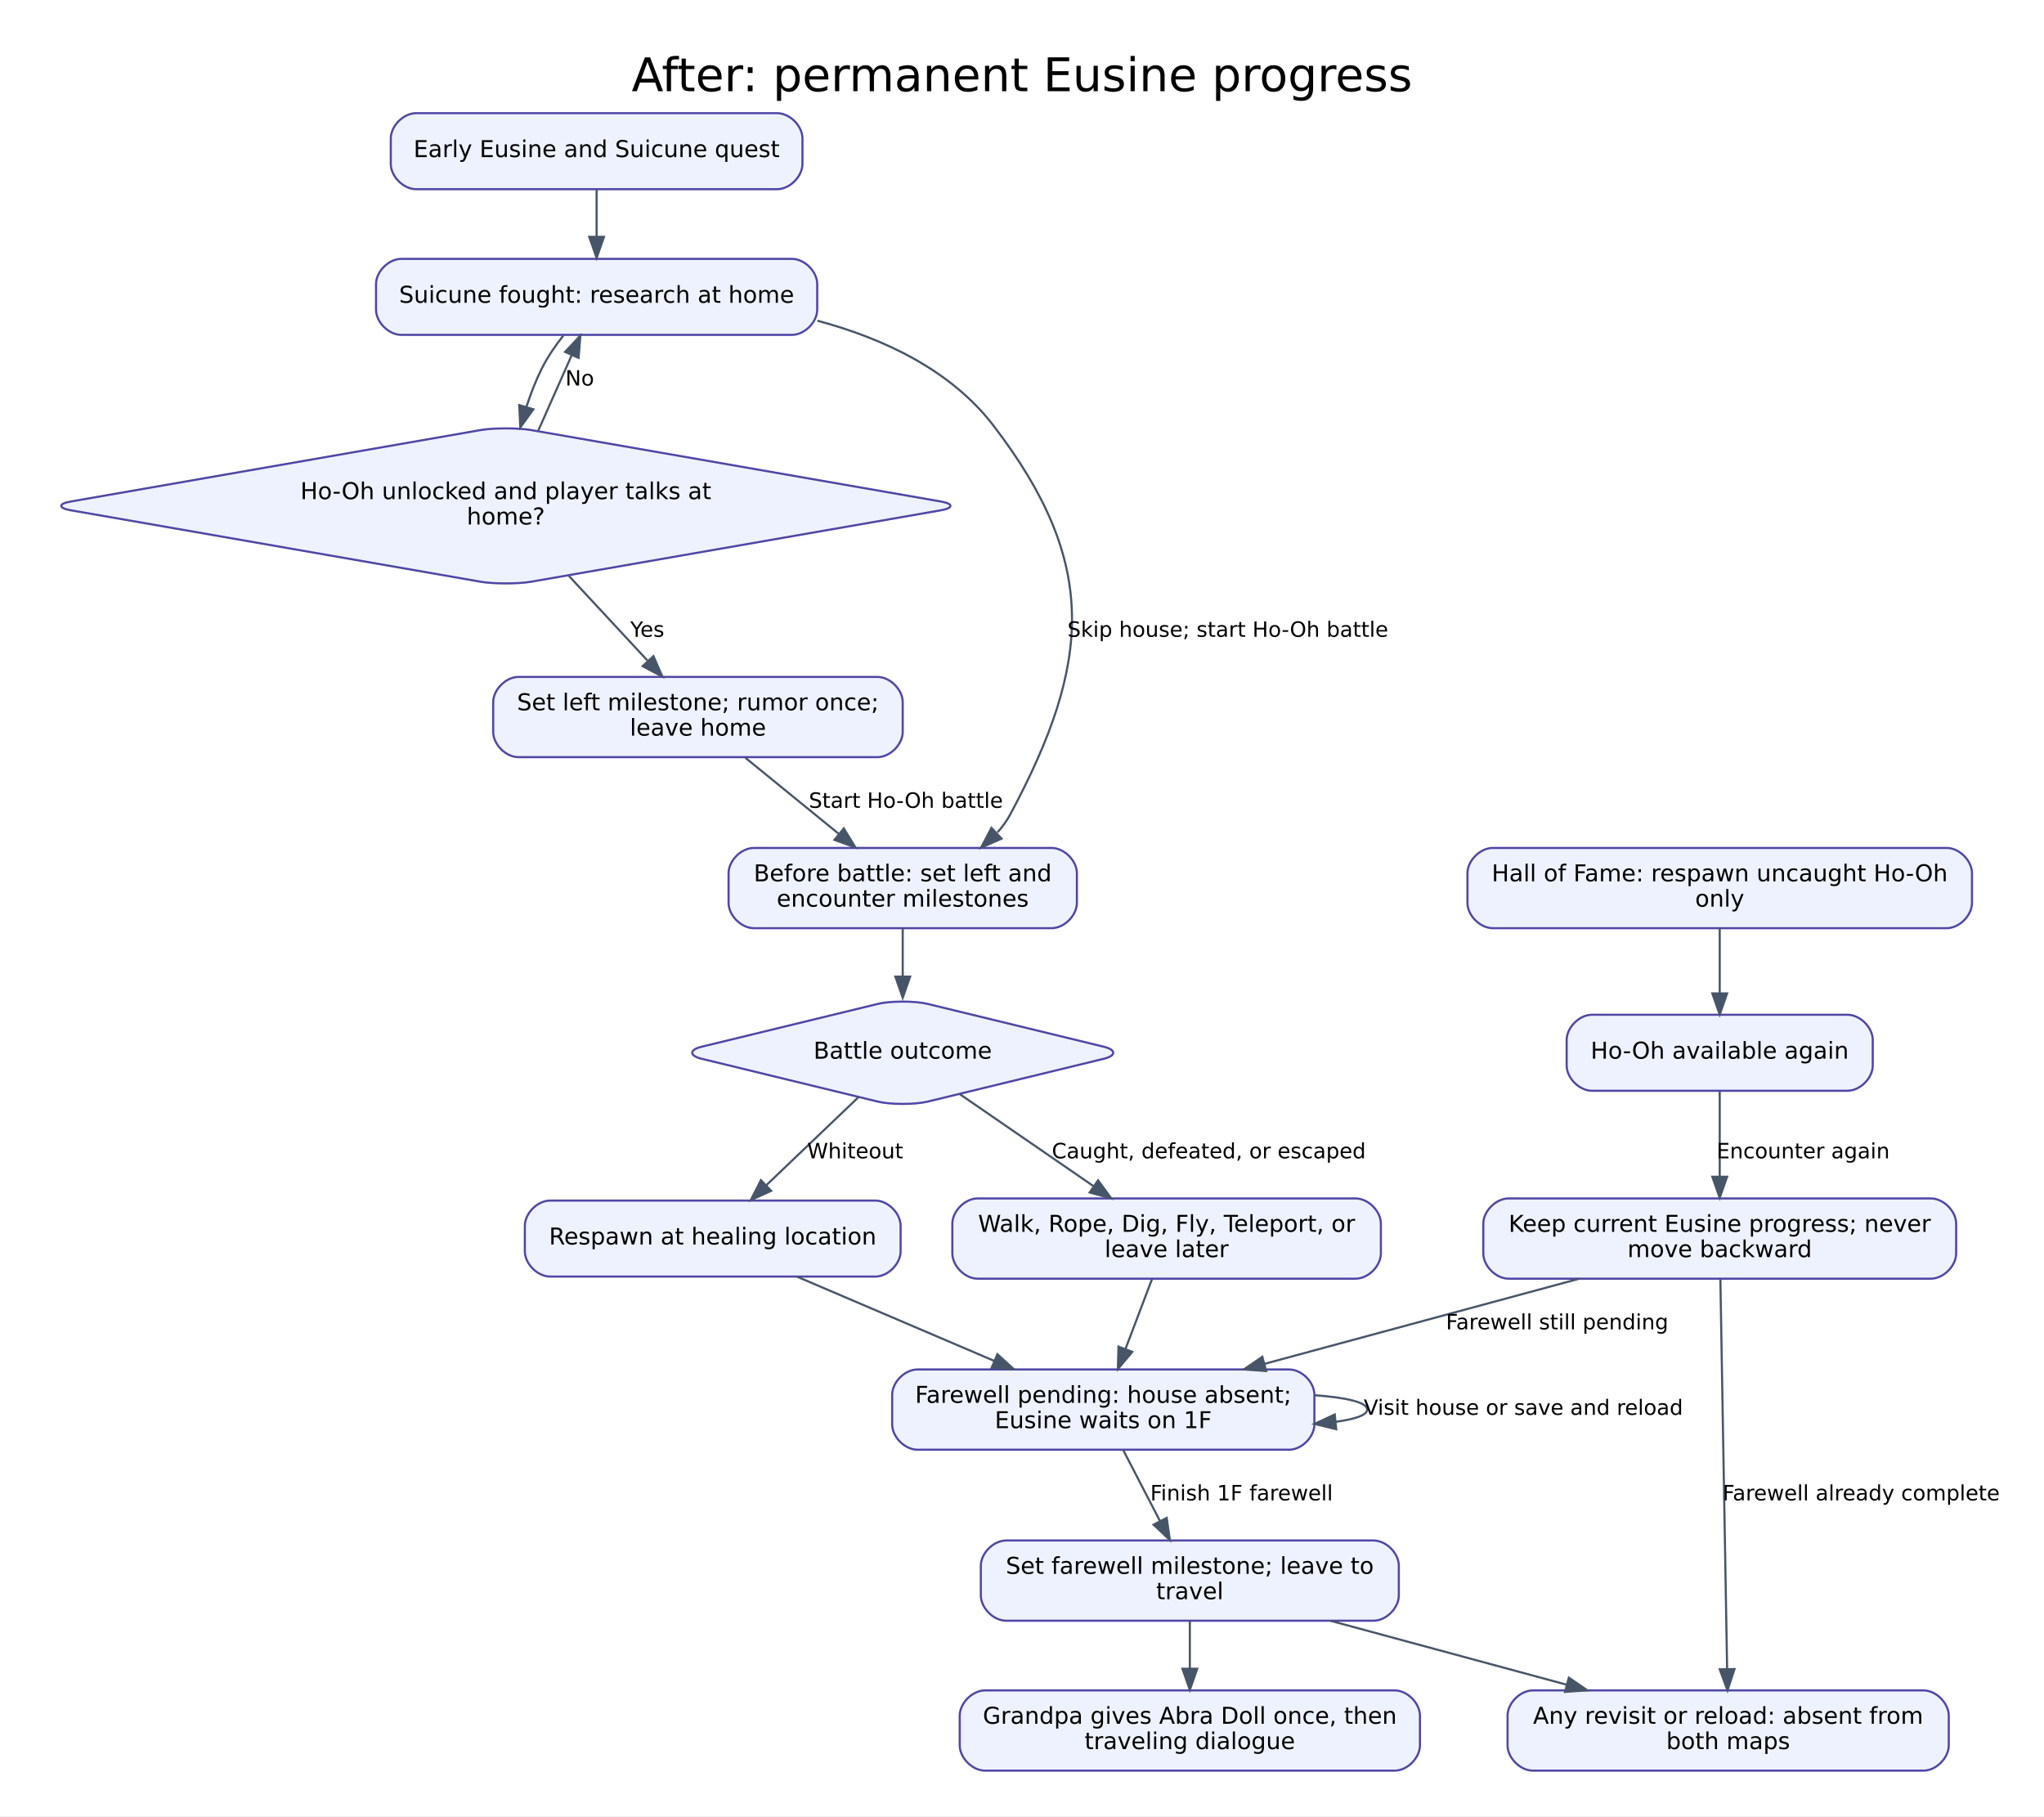
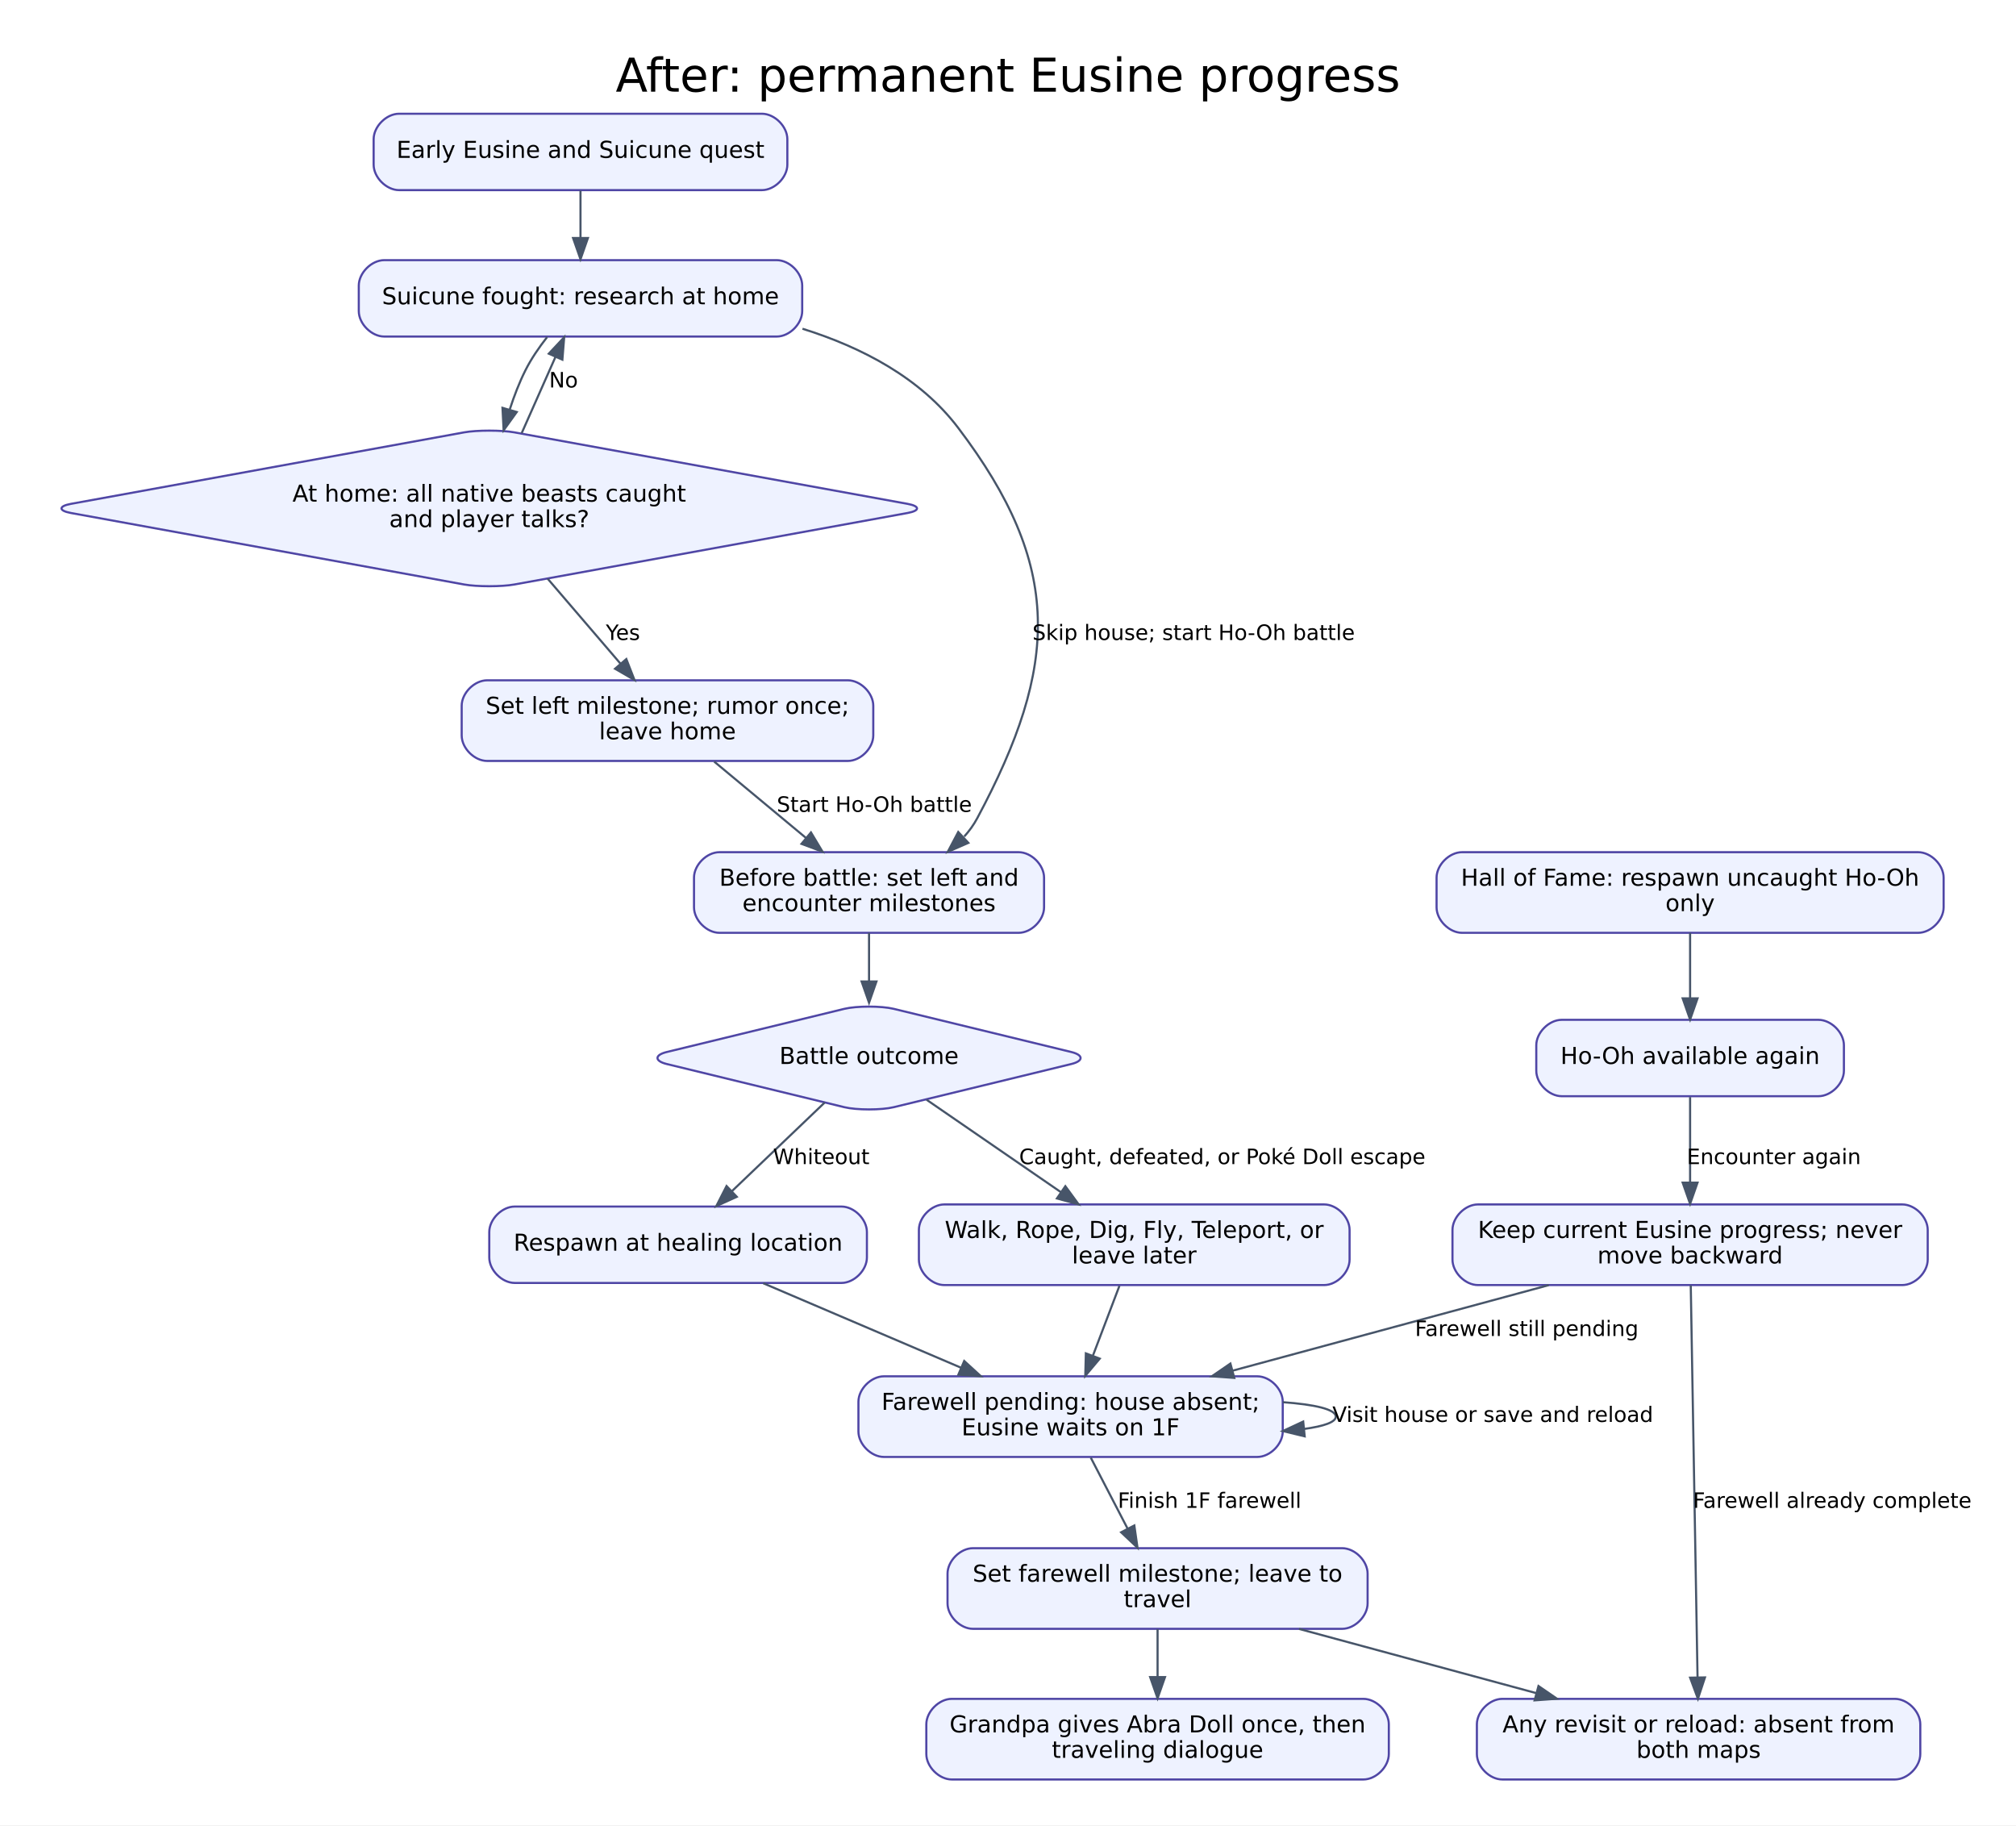
- <svg xmlns="http://www.w3.org/2000/svg" width="968pt" height="860pt" viewBox="0.00 0.00 968.20 860.20">
+ <svg xmlns="http://www.w3.org/2000/svg" width="950pt" height="860pt" viewBox="0.00 0.00 950.20 860.20">
  <g id="graph0" class="graph" transform="scale(1 1) rotate(0) translate(21.6 838.6)">
-     <polygon fill="white" stroke="transparent" points="-21.6,21.6 -21.6,-838.6 946.6,-838.6 946.6,21.6 -21.6,21.6" />
-     <text text-anchor="middle" x="462.5" y="-795.4" font-family="DejaVu Sans" font-size="22.00">After: permanent Eusine progress</text>
+     <polygon fill="white" stroke="transparent" points="-21.6,21.6 -21.6,-838.6 928.6,-838.6 928.6,21.6 -21.6,21.6" />
+     <text text-anchor="middle" x="453.5" y="-795.4" font-family="DejaVu Sans" font-size="22.00">After: permanent Eusine progress</text>
    <g id="node1" class="node">
-       <path fill="#eef2ff" stroke="#4f46a5" d="M346.5,-785C346.5,-785 175.5,-785 175.5,-785 169.5,-785 163.5,-779 163.5,-773 163.5,-773 163.5,-761 163.5,-761 163.5,-755 169.5,-749 175.5,-749 175.5,-749 346.5,-749 346.5,-749 352.5,-749 358.5,-755 358.5,-761 358.5,-761 358.5,-773 358.5,-773 358.5,-779 352.5,-785 346.5,-785" />
-       <text text-anchor="middle" x="261" y="-764.2" font-family="DejaVu Sans" font-size="11.00">Early Eusine and Suicune quest</text>
+       <path fill="#eef2ff" stroke="#4f46a5" d="M337.5,-785C337.5,-785 166.5,-785 166.5,-785 160.5,-785 154.5,-779 154.5,-773 154.5,-773 154.5,-761 154.5,-761 154.5,-755 160.5,-749 166.5,-749 166.5,-749 337.5,-749 337.5,-749 343.5,-749 349.5,-755 349.5,-761 349.5,-761 349.5,-773 349.5,-773 349.5,-779 343.5,-785 337.5,-785" />
+       <text text-anchor="middle" x="252" y="-764.2" font-family="DejaVu Sans" font-size="11.00">Early Eusine and Suicune quest</text>
    </g>
    <g id="node2" class="node">
-       <path fill="#eef2ff" stroke="#4f46a5" d="M353.5,-716C353.5,-716 168.5,-716 168.5,-716 162.5,-716 156.5,-710 156.5,-704 156.5,-704 156.5,-692 156.5,-692 156.5,-686 162.5,-680 168.5,-680 168.5,-680 353.5,-680 353.5,-680 359.5,-680 365.5,-686 365.5,-692 365.5,-692 365.5,-704 365.5,-704 365.5,-710 359.5,-716 353.5,-716" />
-       <text text-anchor="middle" x="261" y="-695.2" font-family="DejaVu Sans" font-size="11.00">Suicune fought: research at home</text>
+       <path fill="#eef2ff" stroke="#4f46a5" d="M344.5,-716C344.5,-716 159.5,-716 159.5,-716 153.5,-716 147.5,-710 147.5,-704 147.5,-704 147.5,-692 147.5,-692 147.5,-686 153.5,-680 159.5,-680 159.5,-680 344.5,-680 344.5,-680 350.5,-680 356.5,-686 356.5,-692 356.5,-692 356.5,-704 356.5,-704 356.5,-710 350.5,-716 344.5,-716" />
+       <text text-anchor="middle" x="252" y="-695.2" font-family="DejaVu Sans" font-size="11.00">Suicune fought: research at home</text>
    </g>
    <g id="edge1" class="edge">
-       <path fill="none" stroke="#475569" d="M261,-748.75C261,-742 261,-734.09 261,-726.59" />
-       <polygon fill="#475569" stroke="#475569" points="264.5,-726.43 261,-716.43 257.5,-726.43 264.5,-726.43" />
+       <path fill="none" stroke="#475569" d="M252,-748.75C252,-742 252,-734.09 252,-726.59" />
+       <polygon fill="#475569" stroke="#475569" points="255.5,-726.43 252,-716.43 248.5,-726.43 255.5,-726.43" />
    </g>
    <g id="node3" class="node">
-       <path fill="#eef2ff" stroke="#4f46a5" d="M206.18,-634.94C206.18,-634.94 11.82,-601.06 11.82,-601.06 5.91,-600.03 5.91,-597.97 11.82,-596.94 11.82,-596.94 206.18,-563.06 206.18,-563.06 212.09,-562.03 223.91,-562.03 229.82,-563.06 229.82,-563.06 424.18,-596.94 424.18,-596.94 430.09,-597.97 430.09,-600.03 424.18,-601.06 424.18,-601.06 229.82,-634.94 229.82,-634.94 223.91,-635.97 212.09,-635.97 206.18,-634.94" />
-       <text text-anchor="middle" x="218" y="-602.2" font-family="DejaVu Sans" font-size="11.00">Ho-Oh unlocked and player talks at</text>
-       <text text-anchor="middle" x="218" y="-590.2" font-family="DejaVu Sans" font-size="11.00">home?</text>
+       <path fill="#eef2ff" stroke="#4f46a5" d="M197.19,-634.85C197.19,-634.85 11.81,-601.15 11.81,-601.15 5.9,-600.07 5.9,-597.93 11.81,-596.85 11.81,-596.85 197.19,-563.15 197.19,-563.15 203.1,-562.07 214.9,-562.07 220.81,-563.15 220.81,-563.15 406.19,-596.85 406.19,-596.85 412.1,-597.93 412.1,-600.07 406.19,-601.15 406.19,-601.15 220.81,-634.85 220.81,-634.85 214.9,-635.93 203.1,-635.93 197.19,-634.85" />
+       <text text-anchor="middle" x="209" y="-602.2" font-family="DejaVu Sans" font-size="11.00">At home: all native beasts caught</text>
+       <text text-anchor="middle" x="209" y="-590.2" font-family="DejaVu Sans" font-size="11.00">and player talks?</text>
    </g>
    <g id="edge2" class="edge">
-       <path fill="none" stroke="#475569" d="M245.27,-679.75C241.48,-674.92 237.74,-669.48 235,-664 232.17,-658.33 229.77,-652.14 227.74,-645.9" />
-       <polygon fill="#475569" stroke="#475569" points="231.05,-644.75 224.86,-636.15 224.34,-646.73 231.05,-644.75" />
+       <path fill="none" stroke="#475569" d="M236.27,-679.75C232.48,-674.92 228.74,-669.48 226,-664 223.13,-658.26 220.71,-651.99 218.67,-645.68" />
+       <polygon fill="#475569" stroke="#475569" points="221.95,-644.43 215.77,-635.82 215.23,-646.4 221.95,-644.43" />
    </g>
    <g id="node5" class="node">
-       <path fill="#eef2ff" stroke="#4f46a5" d="M476.5,-437C476.5,-437 335.5,-437 335.5,-437 329.5,-437 323.5,-431 323.5,-425 323.5,-425 323.5,-411 323.5,-411 323.5,-405 329.5,-399 335.5,-399 335.5,-399 476.5,-399 476.5,-399 482.5,-399 488.5,-405 488.5,-411 488.5,-411 488.5,-425 488.5,-425 488.5,-431 482.5,-437 476.5,-437" />
-       <text text-anchor="middle" x="406" y="-421.2" font-family="DejaVu Sans" font-size="11.00">Before battle: set left and</text>
-       <text text-anchor="middle" x="406" y="-409.2" font-family="DejaVu Sans" font-size="11.00">encounter milestones</text>
+       <path fill="#eef2ff" stroke="#4f46a5" d="M458.5,-437C458.5,-437 317.5,-437 317.5,-437 311.5,-437 305.5,-431 305.5,-425 305.5,-425 305.5,-411 305.5,-411 305.5,-405 311.5,-399 317.5,-399 317.5,-399 458.5,-399 458.5,-399 464.5,-399 470.5,-405 470.5,-411 470.5,-411 470.5,-425 470.5,-425 470.5,-431 464.5,-437 458.5,-437" />
+       <text text-anchor="middle" x="388" y="-421.2" font-family="DejaVu Sans" font-size="11.00">Before battle: set left and</text>
+       <text text-anchor="middle" x="388" y="-409.2" font-family="DejaVu Sans" font-size="11.00">encounter milestones</text>
    </g>
    <g id="edge5" class="edge">
-       <path fill="none" stroke="#475569" d="M365.57,-686.71C397.22,-678.22 428.89,-663.24 449,-637 498.8,-572.04 495.62,-525.17 457,-453 455.34,-449.9 453.27,-447.04 450.9,-444.4" />
-       <polygon fill="#475569" stroke="#475569" points="452.81,-441.4 443.1,-437.15 448.05,-446.52 452.81,-441.4" />
-       <text text-anchor="middle" x="560" y="-537" font-family="DejaVu Sans" font-size="10.00">Skip house; start Ho-Oh battle</text>
+       <path fill="none" stroke="#475569" d="M356.63,-683.68C384.7,-674.9 412.17,-660.52 430,-637 479.47,-571.76 477.63,-525.19 439,-453 437.34,-449.9 435.27,-447.04 432.9,-444.4" />
+       <polygon fill="#475569" stroke="#475569" points="434.81,-441.4 425.1,-437.15 430.05,-446.52 434.81,-441.4" />
+       <text text-anchor="middle" x="541" y="-537" font-family="DejaVu Sans" font-size="10.00">Skip house; start Ho-Oh battle</text>
    </g>
    <g id="edge3" class="edge">
-       <path fill="none" stroke="#475569" d="M233.28,-634.47C238.53,-646.31 244.32,-659.37 249.24,-670.48" />
-       <polygon fill="#475569" stroke="#475569" points="246.06,-671.93 253.31,-679.66 252.46,-669.1 246.06,-671.93" />
-       <text text-anchor="middle" x="253" y="-656" font-family="DejaVu Sans" font-size="10.00">No</text>
+       <path fill="none" stroke="#475569" d="M224.28,-634.47C229.53,-646.31 235.32,-659.37 240.24,-670.48" />
+       <polygon fill="#475569" stroke="#475569" points="237.06,-671.93 244.31,-679.66 243.46,-669.1 237.06,-671.93" />
+       <text text-anchor="middle" x="244" y="-656" font-family="DejaVu Sans" font-size="10.00">No</text>
    </g>
    <g id="node4" class="node">
-       <path fill="#eef2ff" stroke="#4f46a5" d="M394,-518C394,-518 224,-518 224,-518 218,-518 212,-512 212,-506 212,-506 212,-492 212,-492 212,-486 218,-480 224,-480 224,-480 394,-480 394,-480 400,-480 406,-486 406,-492 406,-492 406,-506 406,-506 406,-512 400,-518 394,-518" />
-       <text text-anchor="middle" x="309" y="-502.2" font-family="DejaVu Sans" font-size="11.00">Set left milestone; rumor once;</text>
-       <text text-anchor="middle" x="309" y="-490.2" font-family="DejaVu Sans" font-size="11.00">leave home</text>
+       <path fill="#eef2ff" stroke="#4f46a5" d="M378,-518C378,-518 208,-518 208,-518 202,-518 196,-512 196,-506 196,-506 196,-492 196,-492 196,-486 202,-480 208,-480 208,-480 378,-480 378,-480 384,-480 390,-486 390,-492 390,-492 390,-506 390,-506 390,-512 384,-518 378,-518" />
+       <text text-anchor="middle" x="293" y="-502.2" font-family="DejaVu Sans" font-size="11.00">Set left milestone; rumor once;</text>
+       <text text-anchor="middle" x="293" y="-490.2" font-family="DejaVu Sans" font-size="11.00">leave home</text>
    </g>
    <g id="edge4" class="edge">
-       <path fill="none" stroke="#475569" d="M247.8,-565.91C259.87,-552.91 273.63,-538.09 285.04,-525.8" />
-       <polygon fill="#475569" stroke="#475569" points="287.92,-527.85 292.16,-518.14 282.79,-523.09 287.92,-527.85" />
-       <text text-anchor="middle" x="285" y="-537" font-family="DejaVu Sans" font-size="10.00">Yes</text>
+       <path fill="none" stroke="#475569" d="M236.5,-565.91C247.65,-552.91 260.35,-538.09 270.88,-525.8" />
+       <polygon fill="#475569" stroke="#475569" points="273.6,-528.01 277.45,-518.14 268.29,-523.45 273.6,-528.01" />
+       <text text-anchor="middle" x="272" y="-537" font-family="DejaVu Sans" font-size="10.00">Yes</text>
    </g>
    <g id="edge6" class="edge">
-       <path fill="none" stroke="#475569" d="M331.5,-479.68C344.6,-469.01 361.29,-455.41 375.55,-443.8" />
-       <polygon fill="#475569" stroke="#475569" points="378.08,-446.25 383.62,-437.22 373.66,-440.82 378.08,-446.25" />
-       <text text-anchor="middle" x="407.5" y="-456" font-family="DejaVu Sans" font-size="10.00">Start Ho-Oh battle</text>
+       <path fill="none" stroke="#475569" d="M315.03,-479.68C327.86,-469.01 344.21,-455.41 358.18,-443.8" />
+       <polygon fill="#475569" stroke="#475569" points="360.63,-446.31 366.09,-437.22 356.16,-440.93 360.63,-446.31" />
+       <text text-anchor="middle" x="390.5" y="-456" font-family="DejaVu Sans" font-size="10.00">Start Ho-Oh battle</text>
    </g>
    <g id="node6" class="node">
-       <path fill="#eef2ff" stroke="#4f46a5" d="M394.34,-363.17C394.34,-363.17 310.66,-342.83 310.66,-342.83 304.83,-341.42 304.83,-338.58 310.66,-337.17 310.66,-337.17 394.34,-316.83 394.34,-316.83 400.17,-315.42 411.83,-315.42 417.66,-316.83 417.66,-316.83 501.34,-337.17 501.34,-337.17 507.17,-338.58 507.17,-341.42 501.34,-342.83 501.34,-342.83 417.66,-363.17 417.66,-363.17 411.83,-364.58 400.17,-364.58 394.34,-363.17" />
-       <text text-anchor="middle" x="406" y="-337.2" font-family="DejaVu Sans" font-size="11.00">Battle outcome</text>
+       <path fill="#eef2ff" stroke="#4f46a5" d="M376.34,-363.17C376.34,-363.17 292.66,-342.83 292.66,-342.83 286.83,-341.42 286.83,-338.58 292.66,-337.17 292.66,-337.17 376.34,-316.83 376.34,-316.83 382.17,-315.42 393.83,-315.42 399.66,-316.83 399.66,-316.83 483.34,-337.17 483.34,-337.17 489.17,-338.58 489.17,-341.42 483.34,-342.83 483.34,-342.83 399.66,-363.17 399.66,-363.17 393.83,-364.58 382.17,-364.58 376.34,-363.17" />
+       <text text-anchor="middle" x="388" y="-337.2" font-family="DejaVu Sans" font-size="11.00">Battle outcome</text>
    </g>
    <g id="edge7" class="edge">
-       <path fill="none" stroke="#475569" d="M406,-398.99C406,-392.15 406,-384.11 406,-376.23" />
-       <polygon fill="#475569" stroke="#475569" points="409.5,-376.07 406,-366.07 402.5,-376.07 409.5,-376.07" />
+       <path fill="none" stroke="#475569" d="M388,-398.99C388,-392.15 388,-384.11 388,-376.23" />
+       <polygon fill="#475569" stroke="#475569" points="391.5,-376.07 388,-366.07 384.5,-376.07 391.5,-376.07" />
    </g>
    <g id="node7" class="node">
-       <path fill="#eef2ff" stroke="#4f46a5" d="M620.5,-271C620.5,-271 441.5,-271 441.5,-271 435.5,-271 429.5,-265 429.5,-259 429.5,-259 429.5,-245 429.5,-245 429.5,-239 435.5,-233 441.5,-233 441.5,-233 620.5,-233 620.5,-233 626.5,-233 632.5,-239 632.5,-245 632.5,-245 632.5,-259 632.5,-259 632.5,-265 626.5,-271 620.5,-271" />
-       <text text-anchor="middle" x="531" y="-255.2" font-family="DejaVu Sans" font-size="11.00">Walk, Rope, Dig, Fly, Teleport, or</text>
-       <text text-anchor="middle" x="531" y="-243.2" font-family="DejaVu Sans" font-size="11.00">leave later</text>
+       <path fill="#eef2ff" stroke="#4f46a5" d="M602.5,-271C602.5,-271 423.5,-271 423.5,-271 417.5,-271 411.5,-265 411.5,-259 411.5,-259 411.5,-245 411.5,-245 411.5,-239 417.5,-233 423.5,-233 423.5,-233 602.5,-233 602.5,-233 608.5,-233 614.5,-239 614.5,-245 614.5,-245 614.5,-259 614.5,-259 614.5,-265 608.5,-271 602.5,-271" />
+       <text text-anchor="middle" x="513" y="-255.2" font-family="DejaVu Sans" font-size="11.00">Walk, Rope, Dig, Fly, Teleport, or</text>
+       <text text-anchor="middle" x="513" y="-243.2" font-family="DejaVu Sans" font-size="11.00">leave later</text>
    </g>
    <g id="edge8" class="edge">
-       <path fill="none" stroke="#475569" d="M433.12,-320.34C451.72,-307.54 476.55,-290.46 496.54,-276.71" />
-       <polygon fill="#475569" stroke="#475569" points="498.53,-279.59 504.79,-271.03 494.56,-273.82 498.53,-279.59" />
-       <text text-anchor="middle" x="551" y="-290" font-family="DejaVu Sans" font-size="10.00">Caught, defeated, or escaped</text>
+       <path fill="none" stroke="#475569" d="M415.12,-320.34C433.72,-307.54 458.55,-290.46 478.54,-276.71" />
+       <polygon fill="#475569" stroke="#475569" points="480.53,-279.59 486.79,-271.03 476.56,-273.82 480.53,-279.59" />
+       <text text-anchor="middle" x="554.5" y="-290" font-family="DejaVu Sans" font-size="10.00">Caught, defeated, or Poké Doll escape</text>
    </g>
    <g id="node8" class="node">
-       <path fill="#eef2ff" stroke="#4f46a5" d="M393,-270C393,-270 239,-270 239,-270 233,-270 227,-264 227,-258 227,-258 227,-246 227,-246 227,-240 233,-234 239,-234 239,-234 393,-234 393,-234 399,-234 405,-240 405,-246 405,-246 405,-258 405,-258 405,-264 399,-270 393,-270" />
-       <text text-anchor="middle" x="316" y="-249.2" font-family="DejaVu Sans" font-size="11.00">Respawn at healing location</text>
+       <path fill="#eef2ff" stroke="#4f46a5" d="M375,-270C375,-270 221,-270 221,-270 215,-270 209,-264 209,-258 209,-258 209,-246 209,-246 209,-240 215,-234 221,-234 221,-234 375,-234 375,-234 381,-234 387,-240 387,-246 387,-246 387,-258 387,-258 387,-264 381,-270 375,-270" />
+       <text text-anchor="middle" x="298" y="-249.2" font-family="DejaVu Sans" font-size="11.00">Respawn at healing location</text>
    </g>
    <g id="edge9" class="edge">
-       <path fill="none" stroke="#475569" d="M385.13,-319.05C372.07,-306.58 355.17,-290.43 341.34,-277.22" />
-       <polygon fill="#475569" stroke="#475569" points="343.67,-274.6 334.02,-270.22 338.84,-279.66 343.67,-274.6" />
-       <text text-anchor="middle" x="383.5" y="-290" font-family="DejaVu Sans" font-size="10.00">Whiteout</text>
+       <path fill="none" stroke="#475569" d="M367.13,-319.05C354.07,-306.58 337.17,-290.43 323.34,-277.22" />
+       <polygon fill="#475569" stroke="#475569" points="325.67,-274.6 316.02,-270.22 320.84,-279.66 325.67,-274.6" />
+       <text text-anchor="middle" x="365.5" y="-290" font-family="DejaVu Sans" font-size="10.00">Whiteout</text>
    </g>
    <g id="node9" class="node">
-       <path fill="#eef2ff" stroke="#4f46a5" d="M589,-190C589,-190 413,-190 413,-190 407,-190 401,-184 401,-178 401,-178 401,-164 401,-164 401,-158 407,-152 413,-152 413,-152 589,-152 589,-152 595,-152 601,-158 601,-164 601,-164 601,-178 601,-178 601,-184 595,-190 589,-190" />
-       <text text-anchor="middle" x="501" y="-174.2" font-family="DejaVu Sans" font-size="11.00">Farewell pending: house absent;</text>
-       <text text-anchor="middle" x="501" y="-162.2" font-family="DejaVu Sans" font-size="11.00">Eusine waits on 1F</text>
+       <path fill="#eef2ff" stroke="#4f46a5" d="M571,-190C571,-190 395,-190 395,-190 389,-190 383,-184 383,-178 383,-178 383,-164 383,-164 383,-158 389,-152 395,-152 395,-152 571,-152 571,-152 577,-152 583,-158 583,-164 583,-164 583,-178 583,-178 583,-184 577,-190 571,-190" />
+       <text text-anchor="middle" x="483" y="-174.2" font-family="DejaVu Sans" font-size="11.00">Farewell pending: house absent;</text>
+       <text text-anchor="middle" x="483" y="-162.2" font-family="DejaVu Sans" font-size="11.00">Eusine waits on 1F</text>
    </g>
    <g id="edge10" class="edge">
-       <path fill="none" stroke="#475569" d="M524.04,-232.68C520.33,-222.91 515.69,-210.68 511.54,-199.77" />
-       <polygon fill="#475569" stroke="#475569" points="514.74,-198.33 507.92,-190.22 508.2,-200.81 514.74,-198.33" />
+       <path fill="none" stroke="#475569" d="M506.04,-232.68C502.33,-222.91 497.69,-210.68 493.54,-199.77" />
+       <polygon fill="#475569" stroke="#475569" points="496.74,-198.33 489.92,-190.22 490.2,-200.81 496.74,-198.33" />
    </g>
    <g id="edge11" class="edge">
-       <path fill="none" stroke="#475569" d="M356.14,-233.86C383.47,-222.19 419.89,-206.64 449.38,-194.04" />
-       <polygon fill="#475569" stroke="#475569" points="450.86,-197.22 458.69,-190.07 448.11,-190.78 450.86,-197.22" />
+       <path fill="none" stroke="#475569" d="M338.14,-233.86C365.47,-222.19 401.89,-206.64 431.38,-194.04" />
+       <polygon fill="#475569" stroke="#475569" points="432.86,-197.22 440.69,-190.07 430.11,-190.78 432.86,-197.22" />
    </g>
    <g id="edge12" class="edge">
-       <path fill="none" stroke="#475569" d="M601.04,-177.8C615.93,-176.74 626,-174.48 626,-171 626,-168.39 620.33,-166.47 611.22,-165.22" />
-       <polygon fill="#475569" stroke="#475569" points="611.34,-161.71 601.04,-164.2 610.64,-168.68 611.34,-161.71" />
-       <text text-anchor="middle" x="700" y="-168.5" font-family="DejaVu Sans" font-size="10.00">Visit house or save and reload</text>
+       <path fill="none" stroke="#475569" d="M583.04,-177.8C597.93,-176.74 608,-174.48 608,-171 608,-168.39 602.33,-166.47 593.22,-165.22" />
+       <polygon fill="#475569" stroke="#475569" points="593.34,-161.71 583.04,-164.2 592.64,-168.68 593.34,-161.71" />
+       <text text-anchor="middle" x="682" y="-168.5" font-family="DejaVu Sans" font-size="10.00">Visit house or save and reload</text>
    </g>
    <g id="node10" class="node">
-       <path fill="#eef2ff" stroke="#4f46a5" d="M629,-109C629,-109 455,-109 455,-109 449,-109 443,-103 443,-97 443,-97 443,-83 443,-83 443,-77 449,-71 455,-71 455,-71 629,-71 629,-71 635,-71 641,-77 641,-83 641,-83 641,-97 641,-97 641,-103 635,-109 629,-109" />
-       <text text-anchor="middle" x="542" y="-93.2" font-family="DejaVu Sans" font-size="11.00">Set farewell milestone; leave to</text>
-       <text text-anchor="middle" x="542" y="-81.2" font-family="DejaVu Sans" font-size="11.00">travel</text>
+       <path fill="#eef2ff" stroke="#4f46a5" d="M611,-109C611,-109 437,-109 437,-109 431,-109 425,-103 425,-97 425,-97 425,-83 425,-83 425,-77 431,-71 437,-71 437,-71 611,-71 611,-71 617,-71 623,-77 623,-83 623,-83 623,-97 623,-97 623,-103 617,-109 611,-109" />
+       <text text-anchor="middle" x="524" y="-93.2" font-family="DejaVu Sans" font-size="11.00">Set farewell milestone; leave to</text>
+       <text text-anchor="middle" x="524" y="-81.2" font-family="DejaVu Sans" font-size="11.00">travel</text>
    </g>
    <g id="edge13" class="edge">
-       <path fill="none" stroke="#475569" d="M510.51,-151.68C515.68,-141.71 522.19,-129.18 527.93,-118.1" />
-       <polygon fill="#475569" stroke="#475569" points="531.04,-119.71 532.54,-109.22 524.83,-116.49 531.04,-119.71" />
-       <text text-anchor="middle" x="566.5" y="-128" font-family="DejaVu Sans" font-size="10.00">Finish 1F farewell</text>
+       <path fill="none" stroke="#475569" d="M492.51,-151.68C497.68,-141.71 504.19,-129.18 509.93,-118.1" />
+       <polygon fill="#475569" stroke="#475569" points="513.04,-119.71 514.54,-109.22 506.83,-116.49 513.04,-119.71" />
+       <text text-anchor="middle" x="548.5" y="-128" font-family="DejaVu Sans" font-size="10.00">Finish 1F farewell</text>
    </g>
    <g id="node11" class="node">
-       <path fill="#eef2ff" stroke="#4f46a5" d="M889.5,-38C889.5,-38 704.5,-38 704.5,-38 698.5,-38 692.5,-32 692.5,-26 692.5,-26 692.5,-12 692.5,-12 692.5,-6 698.5,0 704.5,0 704.5,0 889.5,0 889.5,0 895.5,0 901.5,-6 901.5,-12 901.5,-12 901.5,-26 901.5,-26 901.5,-32 895.5,-38 889.5,-38" />
-       <text text-anchor="middle" x="797" y="-22.2" font-family="DejaVu Sans" font-size="11.00">Any revisit or reload: absent from</text>
-       <text text-anchor="middle" x="797" y="-10.2" font-family="DejaVu Sans" font-size="11.00">both maps</text>
+       <path fill="#eef2ff" stroke="#4f46a5" d="M871.5,-38C871.5,-38 686.5,-38 686.5,-38 680.5,-38 674.5,-32 674.5,-26 674.5,-26 674.5,-12 674.5,-12 674.5,-6 680.5,0 686.5,0 686.5,0 871.5,0 871.5,0 877.5,0 883.5,-6 883.5,-12 883.5,-12 883.5,-26 883.5,-26 883.5,-32 877.5,-38 871.5,-38" />
+       <text text-anchor="middle" x="779" y="-22.2" font-family="DejaVu Sans" font-size="11.00">Any revisit or reload: absent from</text>
+       <text text-anchor="middle" x="779" y="-10.2" font-family="DejaVu Sans" font-size="11.00">both maps</text>
    </g>
    <g id="edge14" class="edge">
-       <path fill="none" stroke="#475569" d="M608.67,-70.96C642.93,-61.69 684.84,-50.35 720.42,-40.72" />
-       <polygon fill="#475569" stroke="#475569" points="721.54,-44.04 730.28,-38.05 719.71,-37.29 721.54,-44.04" />
+       <path fill="none" stroke="#475569" d="M590.67,-70.96C624.93,-61.69 666.84,-50.35 702.42,-40.72" />
+       <polygon fill="#475569" stroke="#475569" points="703.54,-44.04 712.28,-38.05 701.71,-37.29 703.54,-44.04" />
    </g>
    <g id="node12" class="node">
-       <path fill="#eef2ff" stroke="#4f46a5" d="M639,-38C639,-38 445,-38 445,-38 439,-38 433,-32 433,-26 433,-26 433,-12 433,-12 433,-6 439,0 445,0 445,0 639,0 639,0 645,0 651,-6 651,-12 651,-12 651,-26 651,-26 651,-32 645,-38 639,-38" />
-       <text text-anchor="middle" x="542" y="-22.2" font-family="DejaVu Sans" font-size="11.00">Grandpa gives Abra Doll once, then</text>
-       <text text-anchor="middle" x="542" y="-10.2" font-family="DejaVu Sans" font-size="11.00">traveling dialogue</text>
+       <path fill="#eef2ff" stroke="#4f46a5" d="M621,-38C621,-38 427,-38 427,-38 421,-38 415,-32 415,-26 415,-26 415,-12 415,-12 415,-6 421,0 427,0 427,0 621,0 621,0 627,0 633,-6 633,-12 633,-12 633,-26 633,-26 633,-32 627,-38 621,-38" />
+       <text text-anchor="middle" x="524" y="-22.2" font-family="DejaVu Sans" font-size="11.00">Grandpa gives Abra Doll once, then</text>
+       <text text-anchor="middle" x="524" y="-10.2" font-family="DejaVu Sans" font-size="11.00">traveling dialogue</text>
    </g>
    <g id="edge15" class="edge">
-       <path fill="none" stroke="#475569" d="M542,-70.87C542,-63.95 542,-55.89 542,-48.25" />
-       <polygon fill="#475569" stroke="#475569" points="545.5,-48.25 542,-38.25 538.5,-48.25 545.5,-48.25" />
+       <path fill="none" stroke="#475569" d="M524,-70.87C524,-63.95 524,-55.89 524,-48.25" />
+       <polygon fill="#475569" stroke="#475569" points="527.5,-48.25 524,-38.25 520.5,-48.25 527.5,-48.25" />
    </g>
    <g id="node13" class="node">
-       <path fill="#eef2ff" stroke="#4f46a5" d="M900.5,-437C900.5,-437 685.5,-437 685.5,-437 679.5,-437 673.5,-431 673.5,-425 673.5,-425 673.5,-411 673.5,-411 673.5,-405 679.5,-399 685.5,-399 685.5,-399 900.5,-399 900.5,-399 906.5,-399 912.5,-405 912.5,-411 912.5,-411 912.5,-425 912.5,-425 912.5,-431 906.5,-437 900.5,-437" />
-       <text text-anchor="middle" x="793" y="-421.2" font-family="DejaVu Sans" font-size="11.00">Hall of Fame: respawn uncaught Ho-Oh</text>
-       <text text-anchor="middle" x="793" y="-409.2" font-family="DejaVu Sans" font-size="11.00">only</text>
+       <path fill="#eef2ff" stroke="#4f46a5" d="M882.5,-437C882.5,-437 667.5,-437 667.5,-437 661.5,-437 655.5,-431 655.5,-425 655.5,-425 655.5,-411 655.5,-411 655.5,-405 661.5,-399 667.5,-399 667.5,-399 882.5,-399 882.5,-399 888.5,-399 894.5,-405 894.5,-411 894.5,-411 894.5,-425 894.5,-425 894.5,-431 888.5,-437 882.5,-437" />
+       <text text-anchor="middle" x="775" y="-421.2" font-family="DejaVu Sans" font-size="11.00">Hall of Fame: respawn uncaught Ho-Oh</text>
+       <text text-anchor="middle" x="775" y="-409.2" font-family="DejaVu Sans" font-size="11.00">only</text>
    </g>
    <g id="node14" class="node">
-       <path fill="#eef2ff" stroke="#4f46a5" d="M853.5,-358C853.5,-358 732.5,-358 732.5,-358 726.5,-358 720.5,-352 720.5,-346 720.5,-346 720.5,-334 720.5,-334 720.5,-328 726.5,-322 732.5,-322 732.5,-322 853.5,-322 853.5,-322 859.5,-322 865.5,-328 865.5,-334 865.5,-334 865.5,-346 865.5,-346 865.5,-352 859.5,-358 853.5,-358" />
-       <text text-anchor="middle" x="793" y="-337.2" font-family="DejaVu Sans" font-size="11.00">Ho-Oh available again</text>
+       <path fill="#eef2ff" stroke="#4f46a5" d="M835.5,-358C835.5,-358 714.5,-358 714.5,-358 708.5,-358 702.5,-352 702.5,-346 702.5,-346 702.5,-334 702.5,-334 702.5,-328 708.5,-322 714.5,-322 714.5,-322 835.5,-322 835.5,-322 841.5,-322 847.5,-328 847.5,-334 847.5,-334 847.5,-346 847.5,-346 847.5,-352 841.5,-358 835.5,-358" />
+       <text text-anchor="middle" x="775" y="-337.2" font-family="DejaVu Sans" font-size="11.00">Ho-Oh available again</text>
    </g>
    <g id="edge16" class="edge">
-       <path fill="none" stroke="#475569" d="M793,-398.99C793,-389.8 793,-378.44 793,-368.21" />
-       <polygon fill="#475569" stroke="#475569" points="796.5,-368.1 793,-358.1 789.5,-368.1 796.5,-368.1" />
+       <path fill="none" stroke="#475569" d="M775,-398.99C775,-389.8 775,-378.44 775,-368.21" />
+       <polygon fill="#475569" stroke="#475569" points="778.5,-368.1 775,-358.1 771.5,-368.1 778.5,-368.1" />
    </g>
    <g id="node15" class="node">
-       <path fill="#eef2ff" stroke="#4f46a5" d="M893,-271C893,-271 693,-271 693,-271 687,-271 681,-265 681,-259 681,-259 681,-245 681,-245 681,-239 687,-233 693,-233 693,-233 893,-233 893,-233 899,-233 905,-239 905,-245 905,-245 905,-259 905,-259 905,-265 899,-271 893,-271" />
-       <text text-anchor="middle" x="793" y="-255.2" font-family="DejaVu Sans" font-size="11.00">Keep current Eusine progress; never</text>
-       <text text-anchor="middle" x="793" y="-243.2" font-family="DejaVu Sans" font-size="11.00">move backward</text>
+       <path fill="#eef2ff" stroke="#4f46a5" d="M875,-271C875,-271 675,-271 675,-271 669,-271 663,-265 663,-259 663,-259 663,-245 663,-245 663,-239 669,-233 675,-233 675,-233 875,-233 875,-233 881,-233 887,-239 887,-245 887,-245 887,-259 887,-259 887,-265 881,-271 875,-271" />
+       <text text-anchor="middle" x="775" y="-255.2" font-family="DejaVu Sans" font-size="11.00">Keep current Eusine progress; never</text>
+       <text text-anchor="middle" x="775" y="-243.2" font-family="DejaVu Sans" font-size="11.00">move backward</text>
    </g>
    <g id="edge17" class="edge">
-       <path fill="none" stroke="#475569" d="M793,-321.6C793,-310.06 793,-294.65 793,-281.36" />
-       <polygon fill="#475569" stroke="#475569" points="796.5,-281.27 793,-271.27 789.5,-281.27 796.5,-281.27" />
-       <text text-anchor="middle" x="832.5" y="-290" font-family="DejaVu Sans" font-size="10.00">Encounter again</text>
+       <path fill="none" stroke="#475569" d="M775,-321.6C775,-310.06 775,-294.65 775,-281.36" />
+       <polygon fill="#475569" stroke="#475569" points="778.5,-281.27 775,-271.27 771.5,-281.27 778.5,-281.27" />
+       <text text-anchor="middle" x="814.5" y="-290" font-family="DejaVu Sans" font-size="10.00">Encounter again</text>
    </g>
    <g id="edge18" class="edge">
-       <path fill="none" stroke="#475569" d="M726.38,-232.97C681.98,-220.96 623.52,-205.15 577.27,-192.63" />
-       <polygon fill="#475569" stroke="#475569" points="578.16,-189.25 567.59,-190.02 576.33,-196.01 578.16,-189.25" />
-       <text text-anchor="middle" x="716" y="-209" font-family="DejaVu Sans" font-size="10.00">Farewell still pending</text>
+       <path fill="none" stroke="#475569" d="M708.38,-232.97C663.98,-220.96 605.52,-205.15 559.27,-192.63" />
+       <polygon fill="#475569" stroke="#475569" points="560.16,-189.25 549.59,-190.02 558.33,-196.01 560.16,-189.25" />
+       <text text-anchor="middle" x="698" y="-209" font-family="DejaVu Sans" font-size="10.00">Farewell still pending</text>
    </g>
    <g id="edge19" class="edge">
-       <path fill="none" stroke="#475569" d="M793.31,-232.87C794.01,-192.73 795.68,-96.08 796.51,-48.06" />
-       <polygon fill="#475569" stroke="#475569" points="800.01,-48.1 796.69,-38.04 793.01,-47.98 800.01,-48.1" />
-       <text text-anchor="middle" x="860" y="-128" font-family="DejaVu Sans" font-size="10.00">Farewell already complete</text>
+       <path fill="none" stroke="#475569" d="M775.31,-232.87C776.01,-192.73 777.68,-96.08 778.51,-48.06" />
+       <polygon fill="#475569" stroke="#475569" points="782.01,-48.1 778.69,-38.04 775.01,-47.98 782.01,-48.1" />
+       <text text-anchor="middle" x="842" y="-128" font-family="DejaVu Sans" font-size="10.00">Farewell already complete</text>
    </g>
  </g>
</svg>
